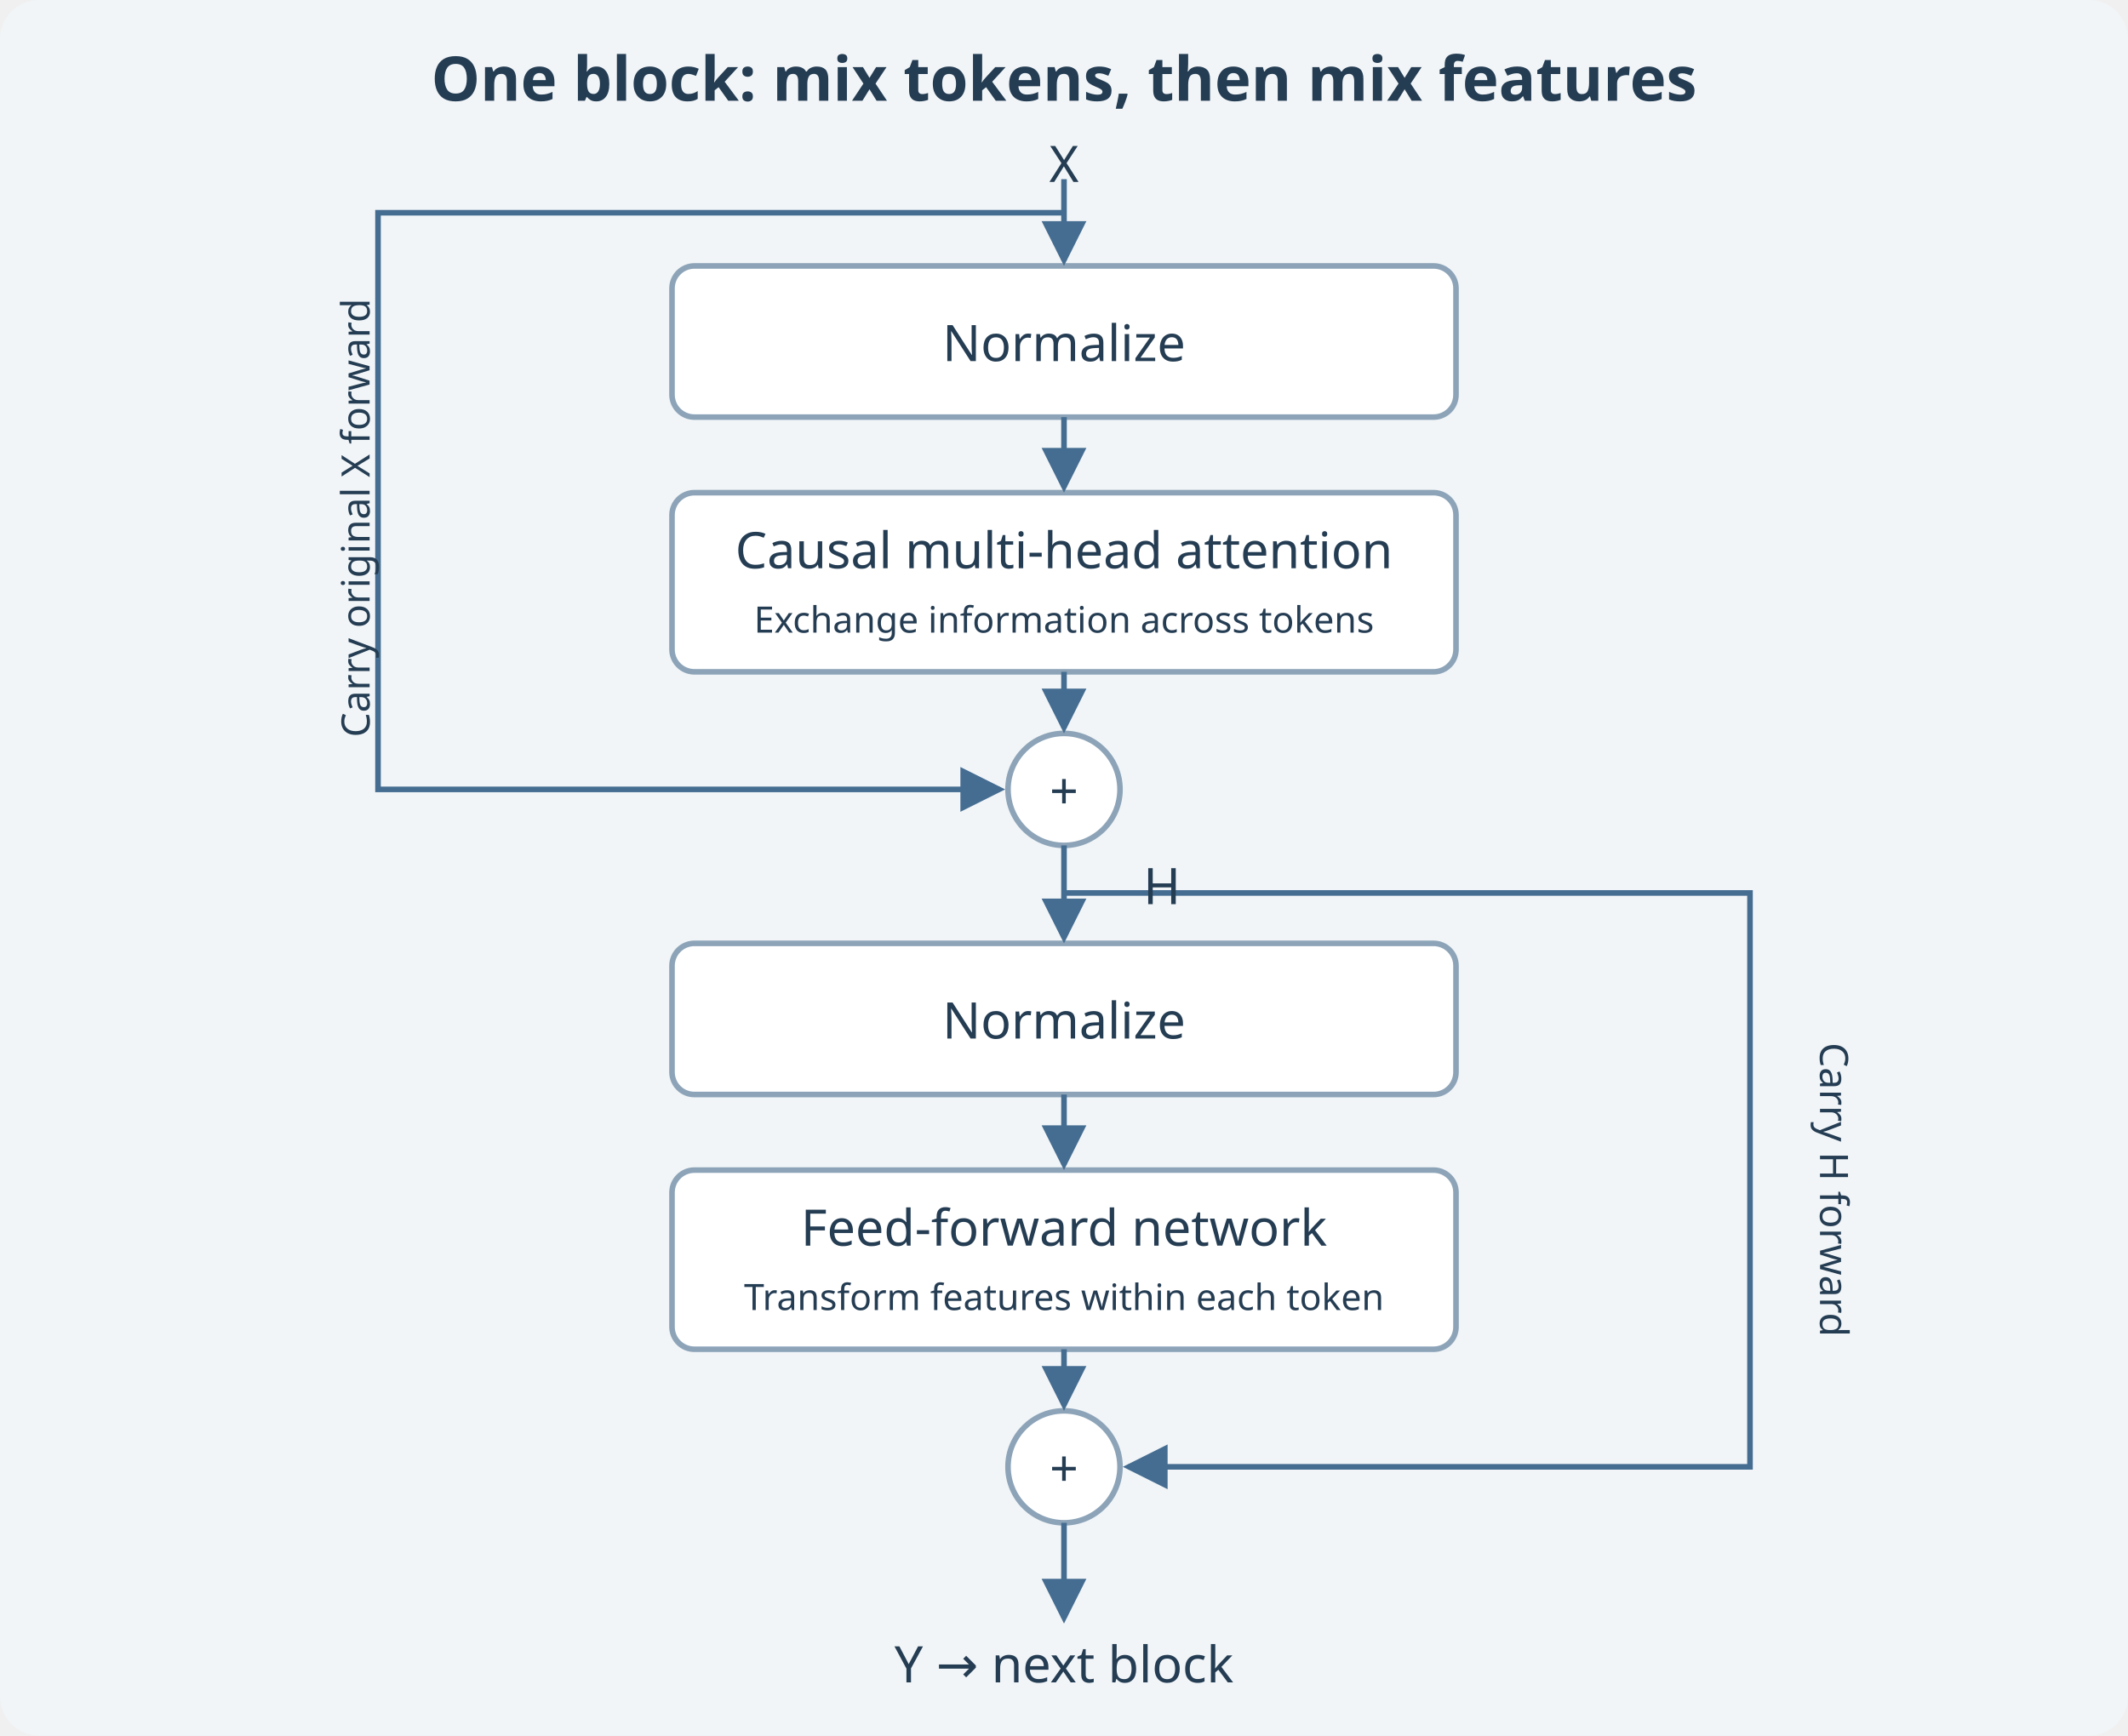
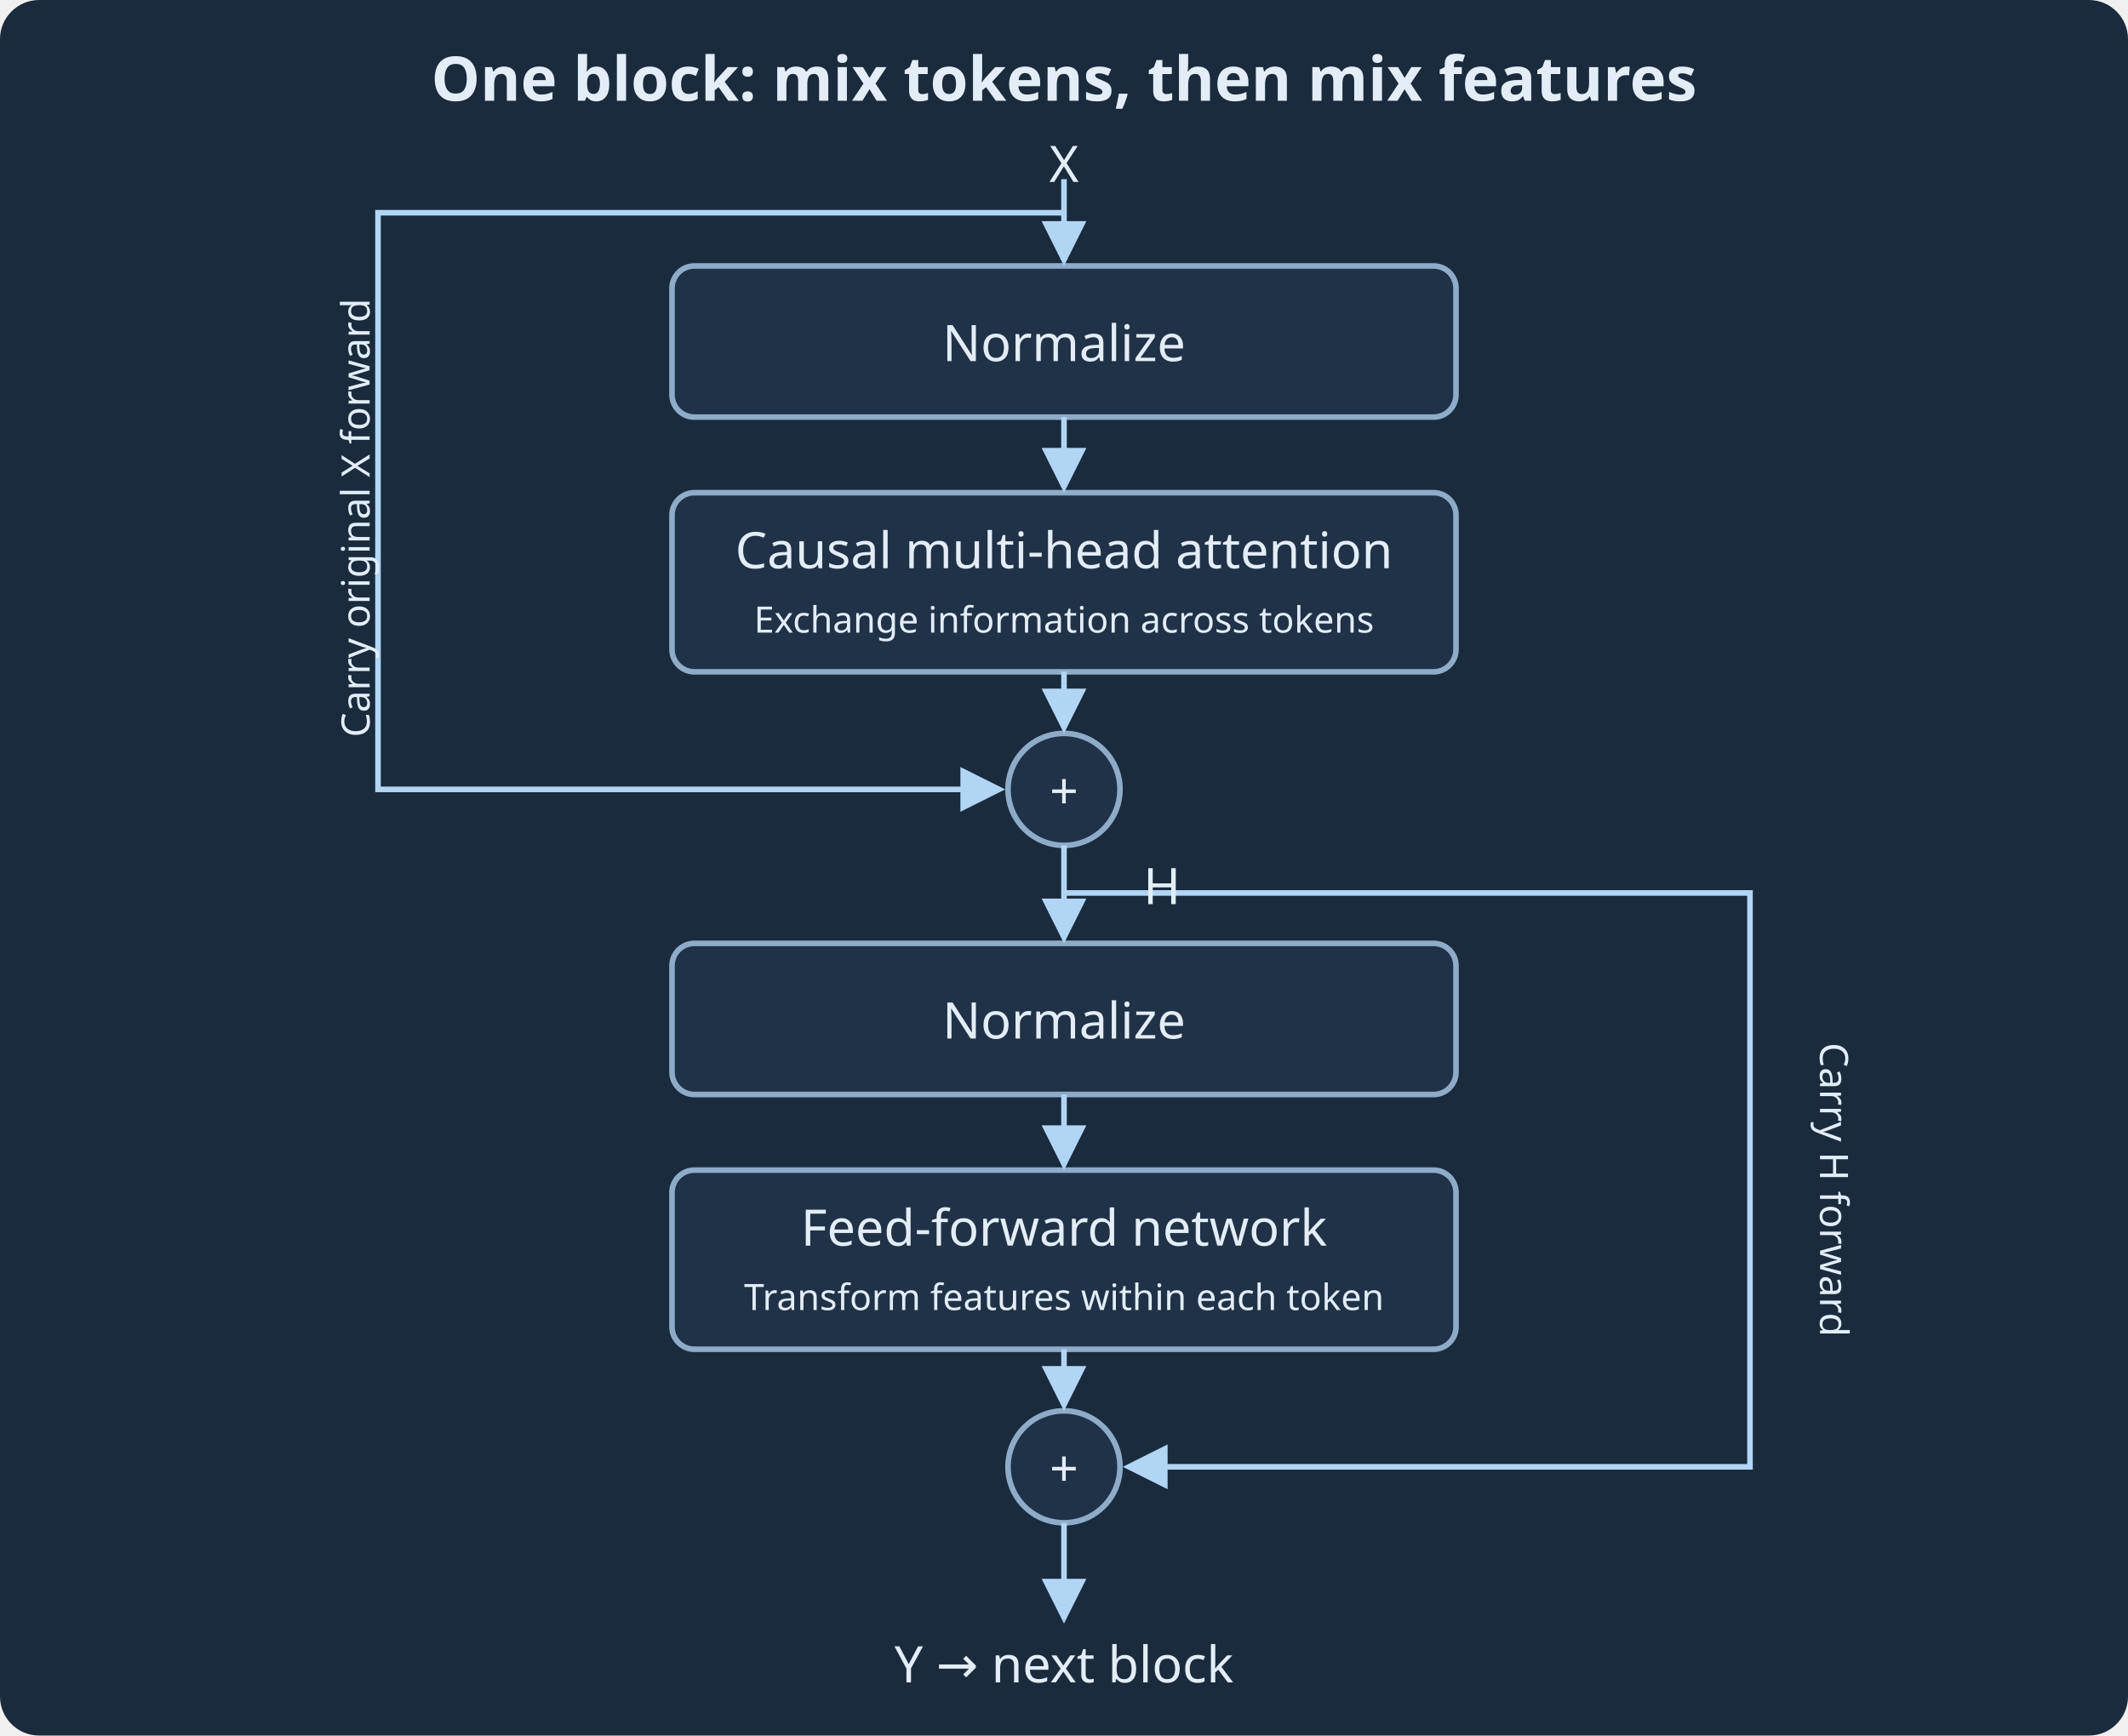
<svg xmlns="http://www.w3.org/2000/svg" viewBox="0 0 760 620" role="img" aria-labelledby="title desc">
  <defs>
    <marker id="a" markerWidth="8" markerHeight="8" refX="7" refY="4" orient="auto">
-       <path d="M0 0L8 4L0 8" fill="#456d91" />
+       <path d="M0 0L8 4L0 8" fill="#b3d5f4" />
    </marker>
  </defs>
-   <rect width="760" height="620" rx="14" fill="#f1f5f8" />
-   <g font-family="system-ui,sans-serif" text-anchor="middle" fill="#253d53">
+   <rect width="760" height="620" rx="14" fill="#192b3d" />
+   <g font-family="system-ui,sans-serif" text-anchor="middle" fill="#e2edf7">
    <text x="380" y="36" font-size="22" font-weight="700">One block: mix tokens, then mix features</text>
-     <g fill="white" stroke="#8da4b8" stroke-width="2">
+     <g fill="#203247" stroke="#8eacc7" stroke-width="2">
      <rect x="240" y="95" width="280" height="54" rx="8" />
      <rect x="240" y="176" width="280" height="64" rx="8" />
      <circle cx="380" cy="282" r="20" />
      <rect x="240" y="337" width="280" height="54" rx="8" />
      <rect x="240" y="418" width="280" height="64" rx="8" />
      <circle cx="380" cy="524" r="20" />
    </g>
-     <g stroke="#456d91" stroke-width="2" fill="none" marker-end="url(#a)">
+     <g stroke="#b3d5f4" stroke-width="2" fill="none" marker-end="url(#a)">
      <path d="M380 64V93" />
      <path d="M380 149V174" />
      <path d="M380 240V260" />
      <path d="M380 302V335" />
      <path d="M380 391V416" />
      <path d="M380 482V502" />
      <path d="M380 544V578" />
      <path d="M380 76H135V282H357" />
      <path d="M380 319H625V524H403" />
    </g>
    <g font-size="18">
      <text x="380" y="65">X</text>
      <text x="380" y="129">Normalize</text>
      <text x="380" y="203">Causal multi-head attention</text>
      <text x="380" y="226" font-size="13">Exchange information across tokens</text>
      <text x="380" y="289">+</text>
      <text x="415" y="323">H</text>
      <text x="380" y="371">Normalize</text>
      <text x="380" y="445">Feed-forward network</text>
      <text x="380" y="468" font-size="13">Transform features within each token</text>
      <text x="380" y="531">+</text>
      <text x="380" y="601">Y → next block</text>
      <text x="132" y="185" font-size="14" transform="rotate(-90 132 185)">Carry original X forward</text>
      <text x="650" y="425" font-size="14" transform="rotate(90 650 425)">Carry H forward</text>
    </g>
  </g>
</svg>
